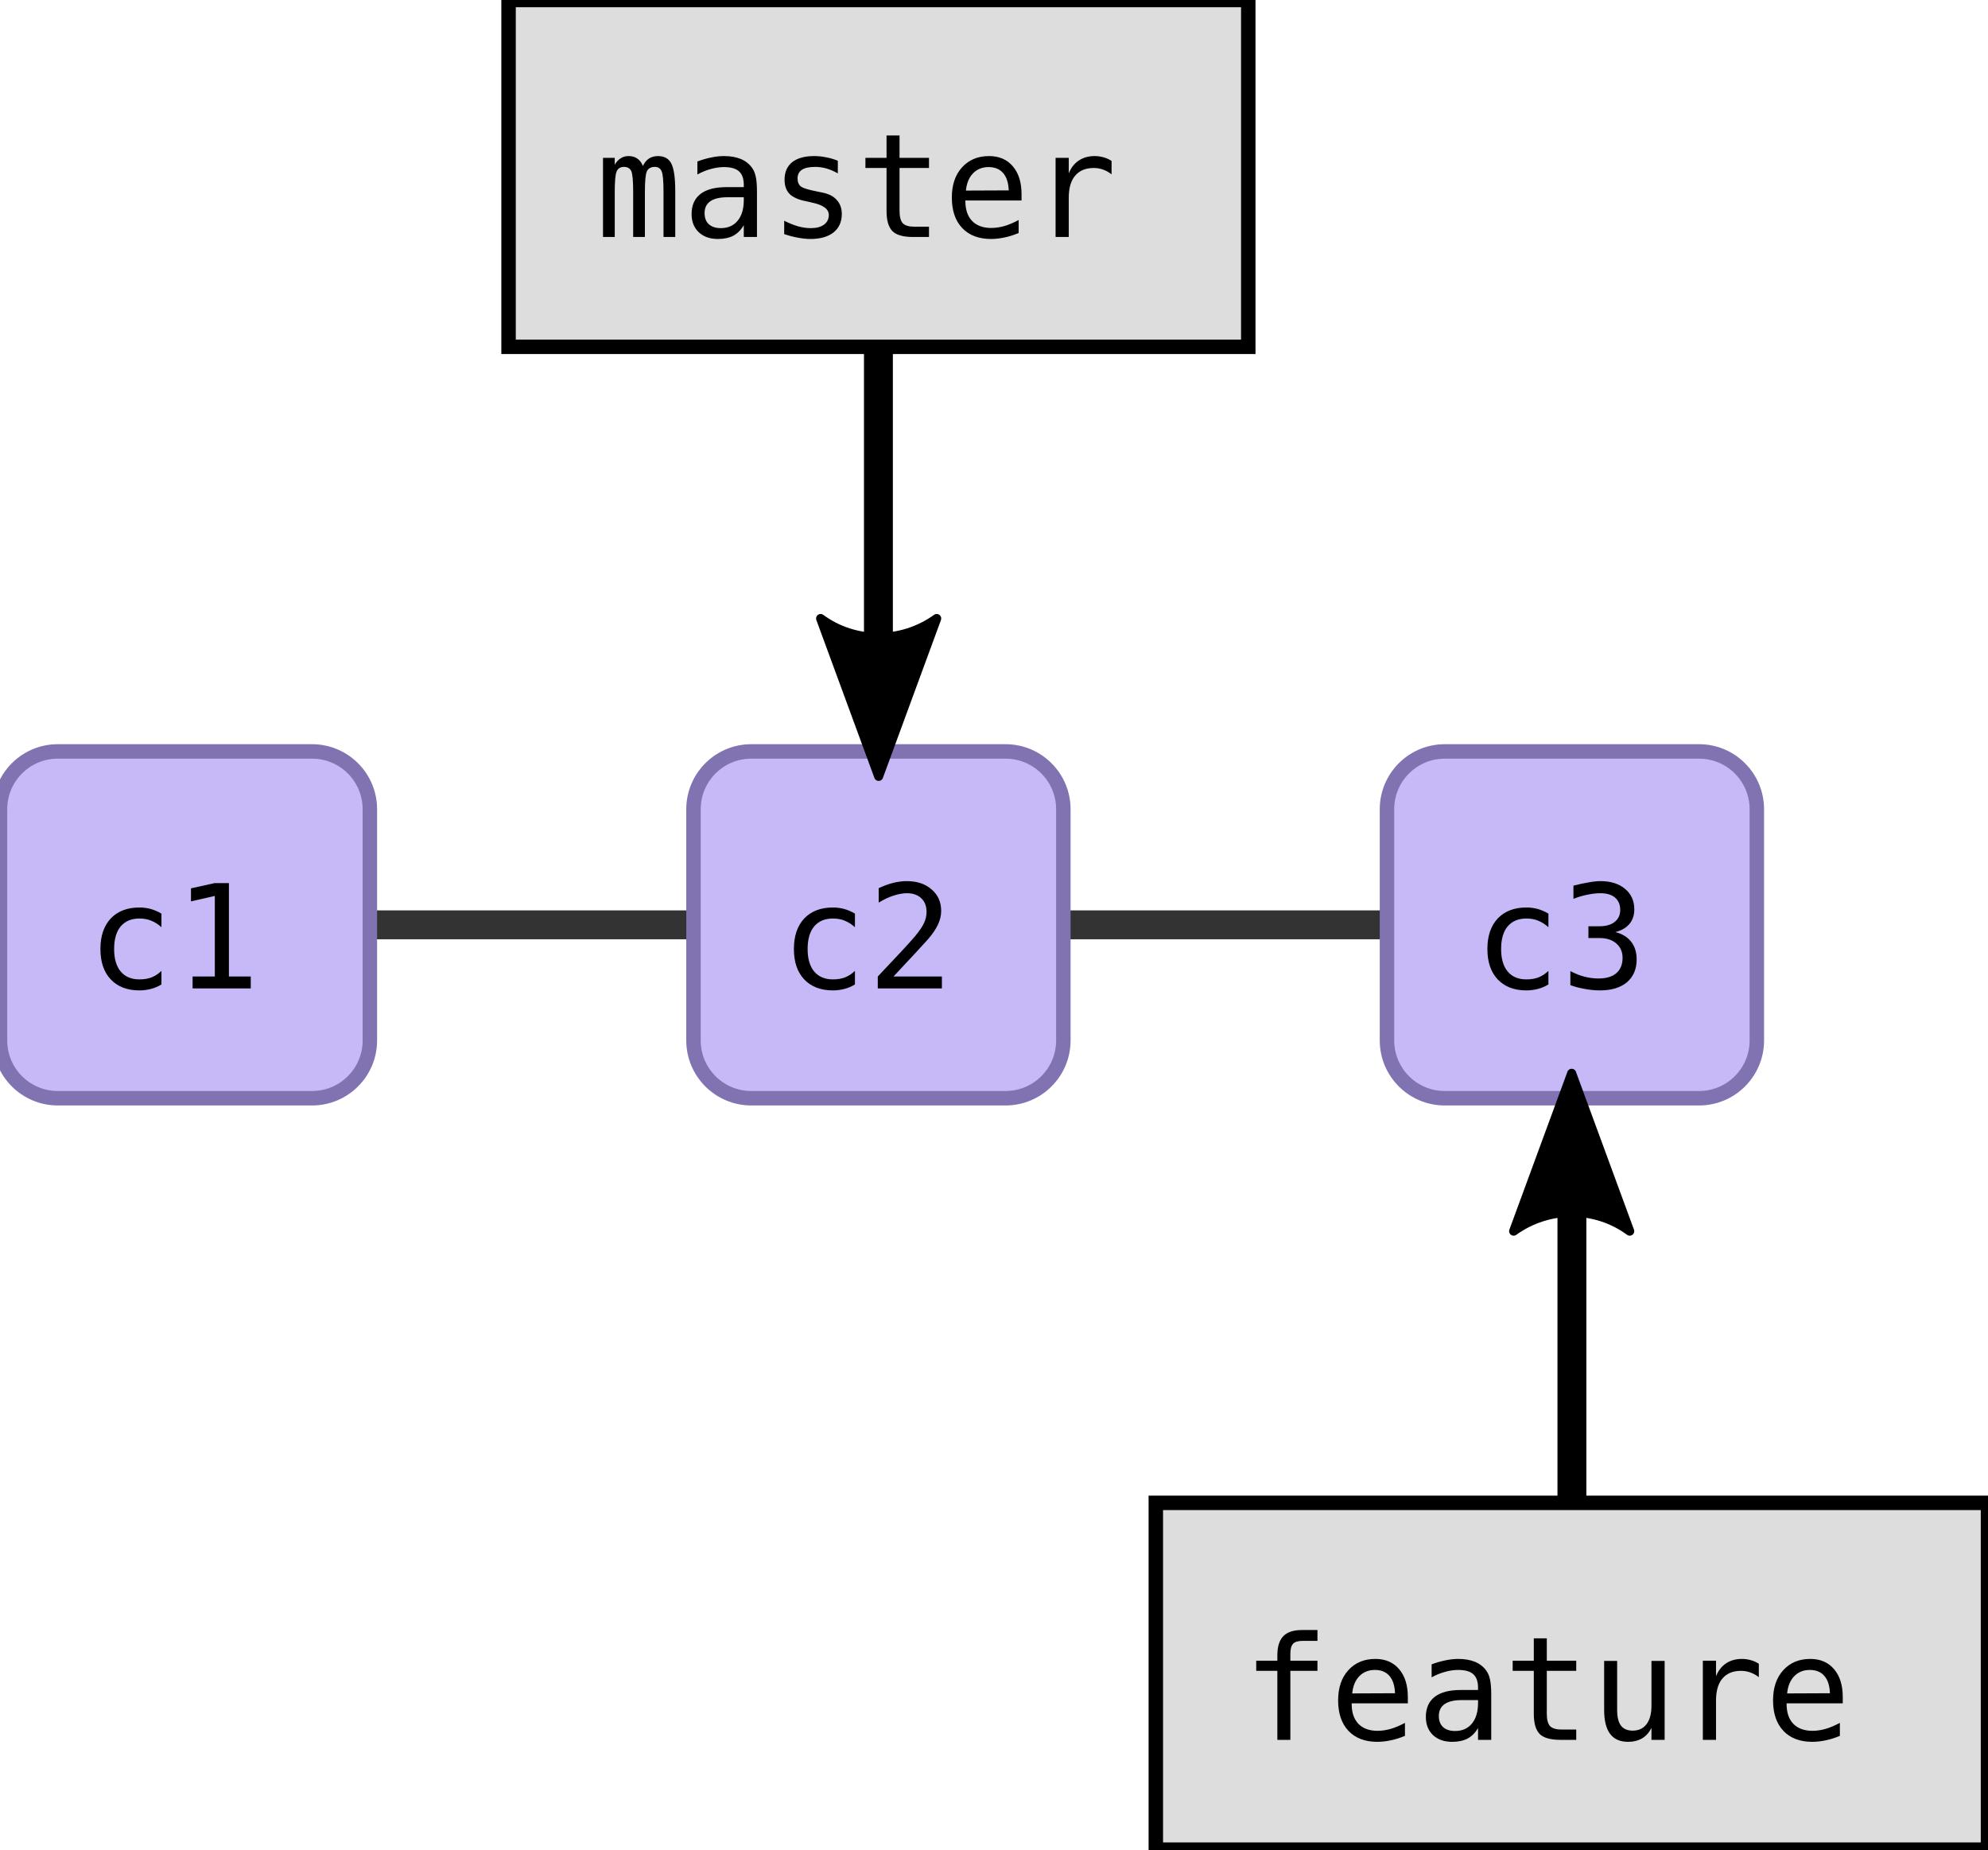
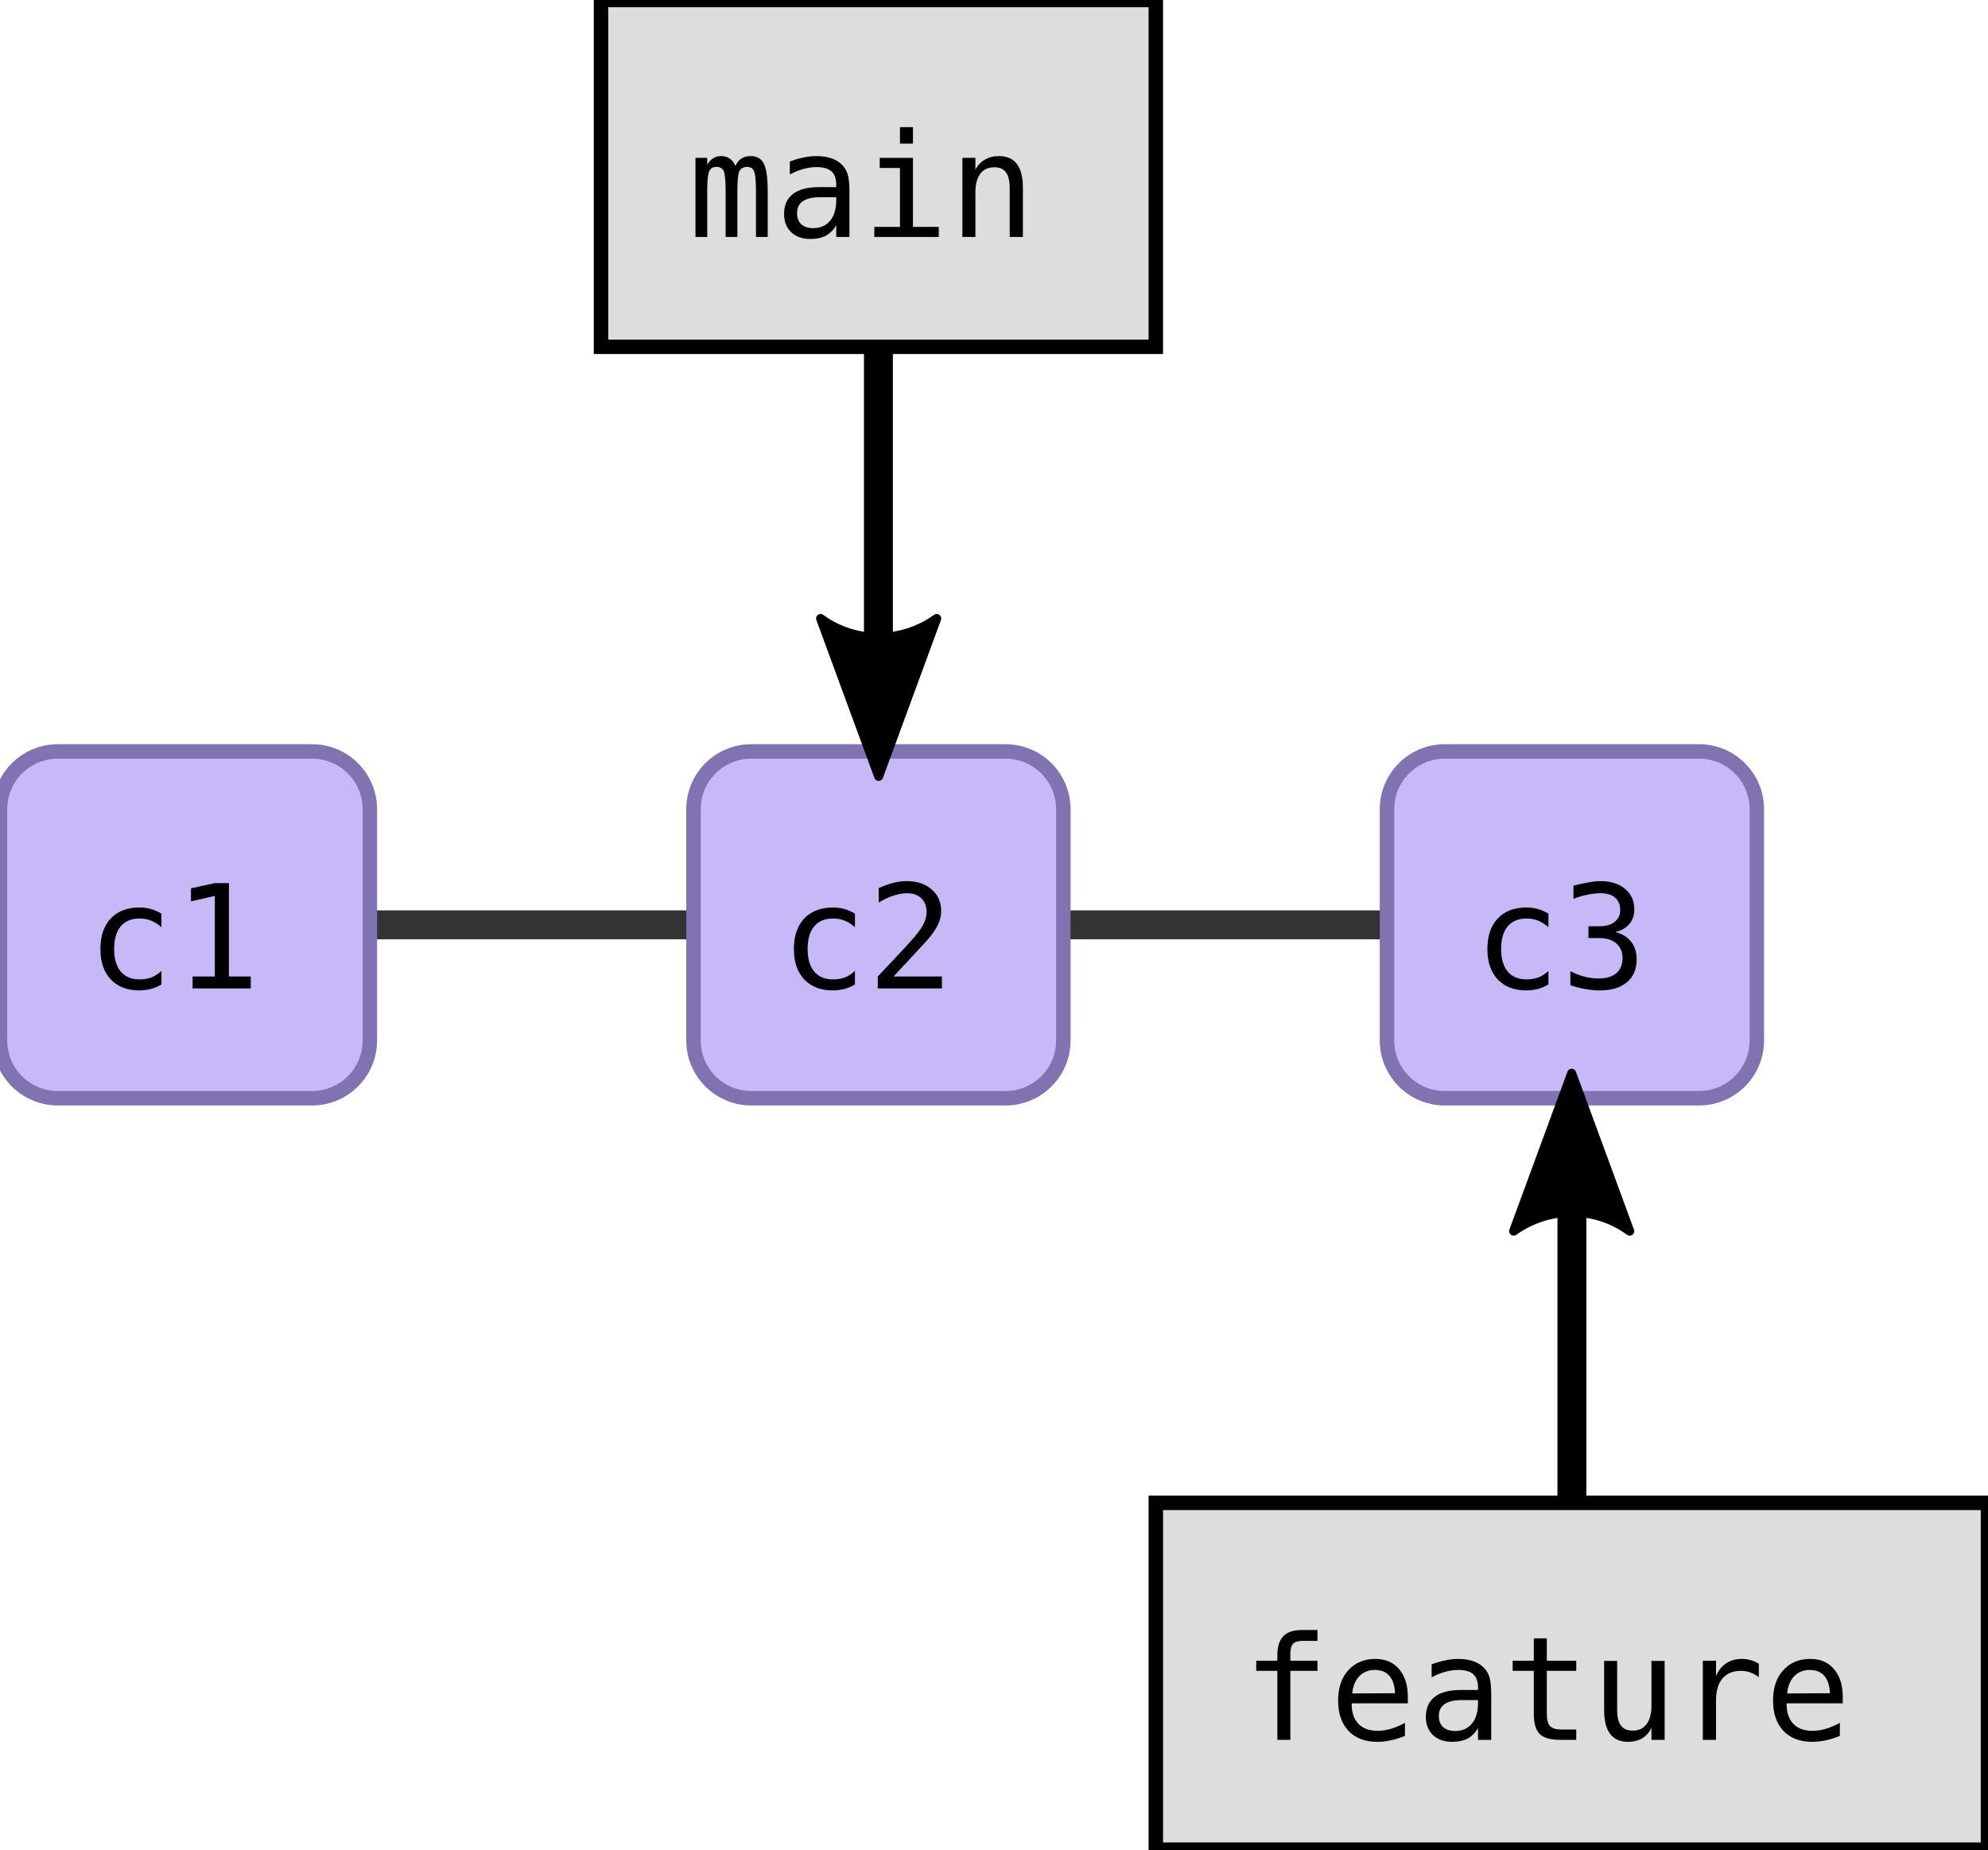
<svg xmlns="http://www.w3.org/2000/svg" width="172.0" height="160.0" id="svg2" version="1.1">
  <defs id="defs4">
    <marker orient="auto" refY="0.0" refX="0.0" id="fullmarker" style="overflow:visible;">
      <path style="opacity:1.0;fill:#000000;stroke:#000000;fill-rule:evenodd;stroke-width:0.625;stroke-linejoin:round;" d="M 8.719,4.034 L -2.207,0.016 L 8.719,-4.002 C 6.973,-1.63 6.983,1.616 8.719,4.034 z " transform="scale(0.5) rotate(180) translate(0,0)" />
    </marker>
    <marker orient="auto" refY="0.0" refX="0.0" id="ghostmarker" style="overflow:visible;">
      <path style="opacity:0.2;fill:#000000;stroke:#000000;fill-rule:evenodd;stroke-width:0.625;stroke-linejoin:round;" d="M 8.719,4.034 L -2.207,0.016 L 8.719,-4.002 C 6.973,-1.63 6.983,1.616 8.719,4.034 z " transform="scale(0.5) rotate(180) translate(0,0)" />
    </marker>
  </defs>
  <g transform="translate(-0.0,65.0) rotate(0)" id="layer1">
+     <line x1="16.0" y1="15.0" x2="76.0" y2="15.0" style="stroke:#000000;                         stroke-width:2.5;                         stroke-opacity:0.8" />
    <line x1="76.0" y1="15.0" x2="136.0" y2="15.0" style="stroke:#000000;                         stroke-width:2.5;                         stroke-opacity:0.8" />
-     <line x1="16.0" y1="15.0" x2="76.0" y2="15.0" style="stroke:#000000;                         stroke-width:2.5;                         stroke-opacity:0.8" />
+     <rect style="fill:#c7b8f8;                         stroke:#8172B2;                         stroke-width:1.25;                         stroke-miterlimit:4;                         stroke-opacity:1.0;                         stroke-dasharray:none" width="32.0" height="30.0" x="0.0" y="0.0" ry="5.0" />
+     <text style="font-size:12.5px;                         font-style:normal;                         font-weight:normal;                         line-height:125%%;                         letter-spacing:0px;                         word-spacing:0px;                         fill:#000000;                         fill-opacity:1.0;                         stroke:none;                         font-family:DejaVu Sans Mono" x="7.5" y="20.5">c1</text>
+     <rect style="fill:#c7b8f8;                         stroke:#8172B2;                         stroke-width:1.25;                         stroke-miterlimit:4;                         stroke-opacity:1.0;                         stroke-dasharray:none" width="32.0" height="30.0" x="60.0" y="0.0" ry="5.0" />
+     <text style="font-size:12.5px;                         font-style:normal;                         font-weight:normal;                         line-height:125%%;                         letter-spacing:0px;                         word-spacing:0px;                         fill:#000000;                         fill-opacity:1.0;                         stroke:none;                         font-family:DejaVu Sans Mono" x="67.5" y="20.5">c2</text>
    <rect style="fill:#c7b8f8;                         stroke:#8172B2;                         stroke-width:1.25;                         stroke-miterlimit:4;                         stroke-opacity:1.0;                         stroke-dasharray:none" width="32.0" height="30.0" x="120.0" y="0.0" ry="5.0" />
    <text style="font-size:12.5px;                         font-style:normal;                         font-weight:normal;                         line-height:125%%;                         letter-spacing:0px;                         word-spacing:0px;                         fill:#000000;                         fill-opacity:1.0;                         stroke:none;                         font-family:DejaVu Sans Mono" x="127.5" y="20.5">c3</text>
-     <rect style="fill:#c7b8f8;                         stroke:#8172B2;                         stroke-width:1.25;                         stroke-miterlimit:4;                         stroke-opacity:1.0;                         stroke-dasharray:none" width="32.0" height="30.0" x="60.0" y="0.0" ry="5.0" />
-     <text style="font-size:12.5px;                         font-style:normal;                         font-weight:normal;                         line-height:125%%;                         letter-spacing:0px;                         word-spacing:0px;                         fill:#000000;                         fill-opacity:1.0;                         stroke:none;                         font-family:DejaVu Sans Mono" x="67.5" y="20.5">c2</text>
-     <rect style="fill:#c7b8f8;                         stroke:#8172B2;                         stroke-width:1.25;                         stroke-miterlimit:4;                         stroke-opacity:1.0;                         stroke-dasharray:none" width="32.0" height="30.0" x="0.0" y="0.0" ry="5.0" />
-     <text style="font-size:12.5px;                         font-style:normal;                         font-weight:normal;                         line-height:125%%;                         letter-spacing:0px;                         word-spacing:0px;                         fill:#000000;                         fill-opacity:1.0;                         stroke:none;                         font-family:DejaVu Sans Mono" x="7.5" y="20.5">c1</text>
    <path style="fill:none;                  stroke:#000000;                  stroke-width:2.5;                  stroke-linecap:butt;                  stroke-linejoin:miter;                  stroke-opacity:1.0;                  marker-end:url(#fullmarker);                  stroke-miterlimit:4;                  stroke-dasharray:none" d="M 136.0,80.0 136.0,30.6" />
    <rect style="fill:#dddddd;                         stroke:#000000;                         stroke-width:1.25;                         stroke-miterlimit:4;                         stroke-opacity:1.0;                         stroke-dasharray:none" width="72.0" height="30.0" x="100.0" y="65.0" ry="0.0" />
    <text style="font-size:12.5px;                         font-style:normal;                         font-weight:normal;                         line-height:125%%;                         letter-spacing:0px;                         word-spacing:0px;                         fill:#000000;                         fill-opacity:1.0;                         stroke:none;                         font-family:DejaVu Sans Mono" x="107.5" y="85.5">feature</text>
    <path style="fill:none;                  stroke:#000000;                  stroke-width:2.5;                  stroke-linecap:butt;                  stroke-linejoin:miter;                  stroke-opacity:1.0;                  marker-end:url(#fullmarker);                  stroke-miterlimit:4;                  stroke-dasharray:none" d="M 76.0,-50.0 76.0,-0.6" />
-     <rect style="fill:#dddddd;                         stroke:#000000;                         stroke-width:1.25;                         stroke-miterlimit:4;                         stroke-opacity:1.0;                         stroke-dasharray:none" width="64.0" height="30.0" x="44.0" y="-65.0" ry="0.0" />
-     <text style="font-size:12.5px;                         font-style:normal;                         font-weight:normal;                         line-height:125%%;                         letter-spacing:0px;                         word-spacing:0px;                         fill:#000000;                         fill-opacity:1.0;                         stroke:none;                         font-family:DejaVu Sans Mono" x="51.5" y="-44.5">master</text>
+     <rect style="fill:#dddddd;                         stroke:#000000;                         stroke-width:1.25;                         stroke-miterlimit:4;                         stroke-opacity:1.0;                         stroke-dasharray:none" width="48.0" height="30.0" x="52.0" y="-65.0" ry="0.0" />
+     <text style="font-size:12.5px;                         font-style:normal;                         font-weight:normal;                         line-height:125%%;                         letter-spacing:0px;                         word-spacing:0px;                         fill:#000000;                         fill-opacity:1.0;                         stroke:none;                         font-family:DejaVu Sans Mono" x="59.5" y="-44.5">main</text>
  </g>
</svg>
